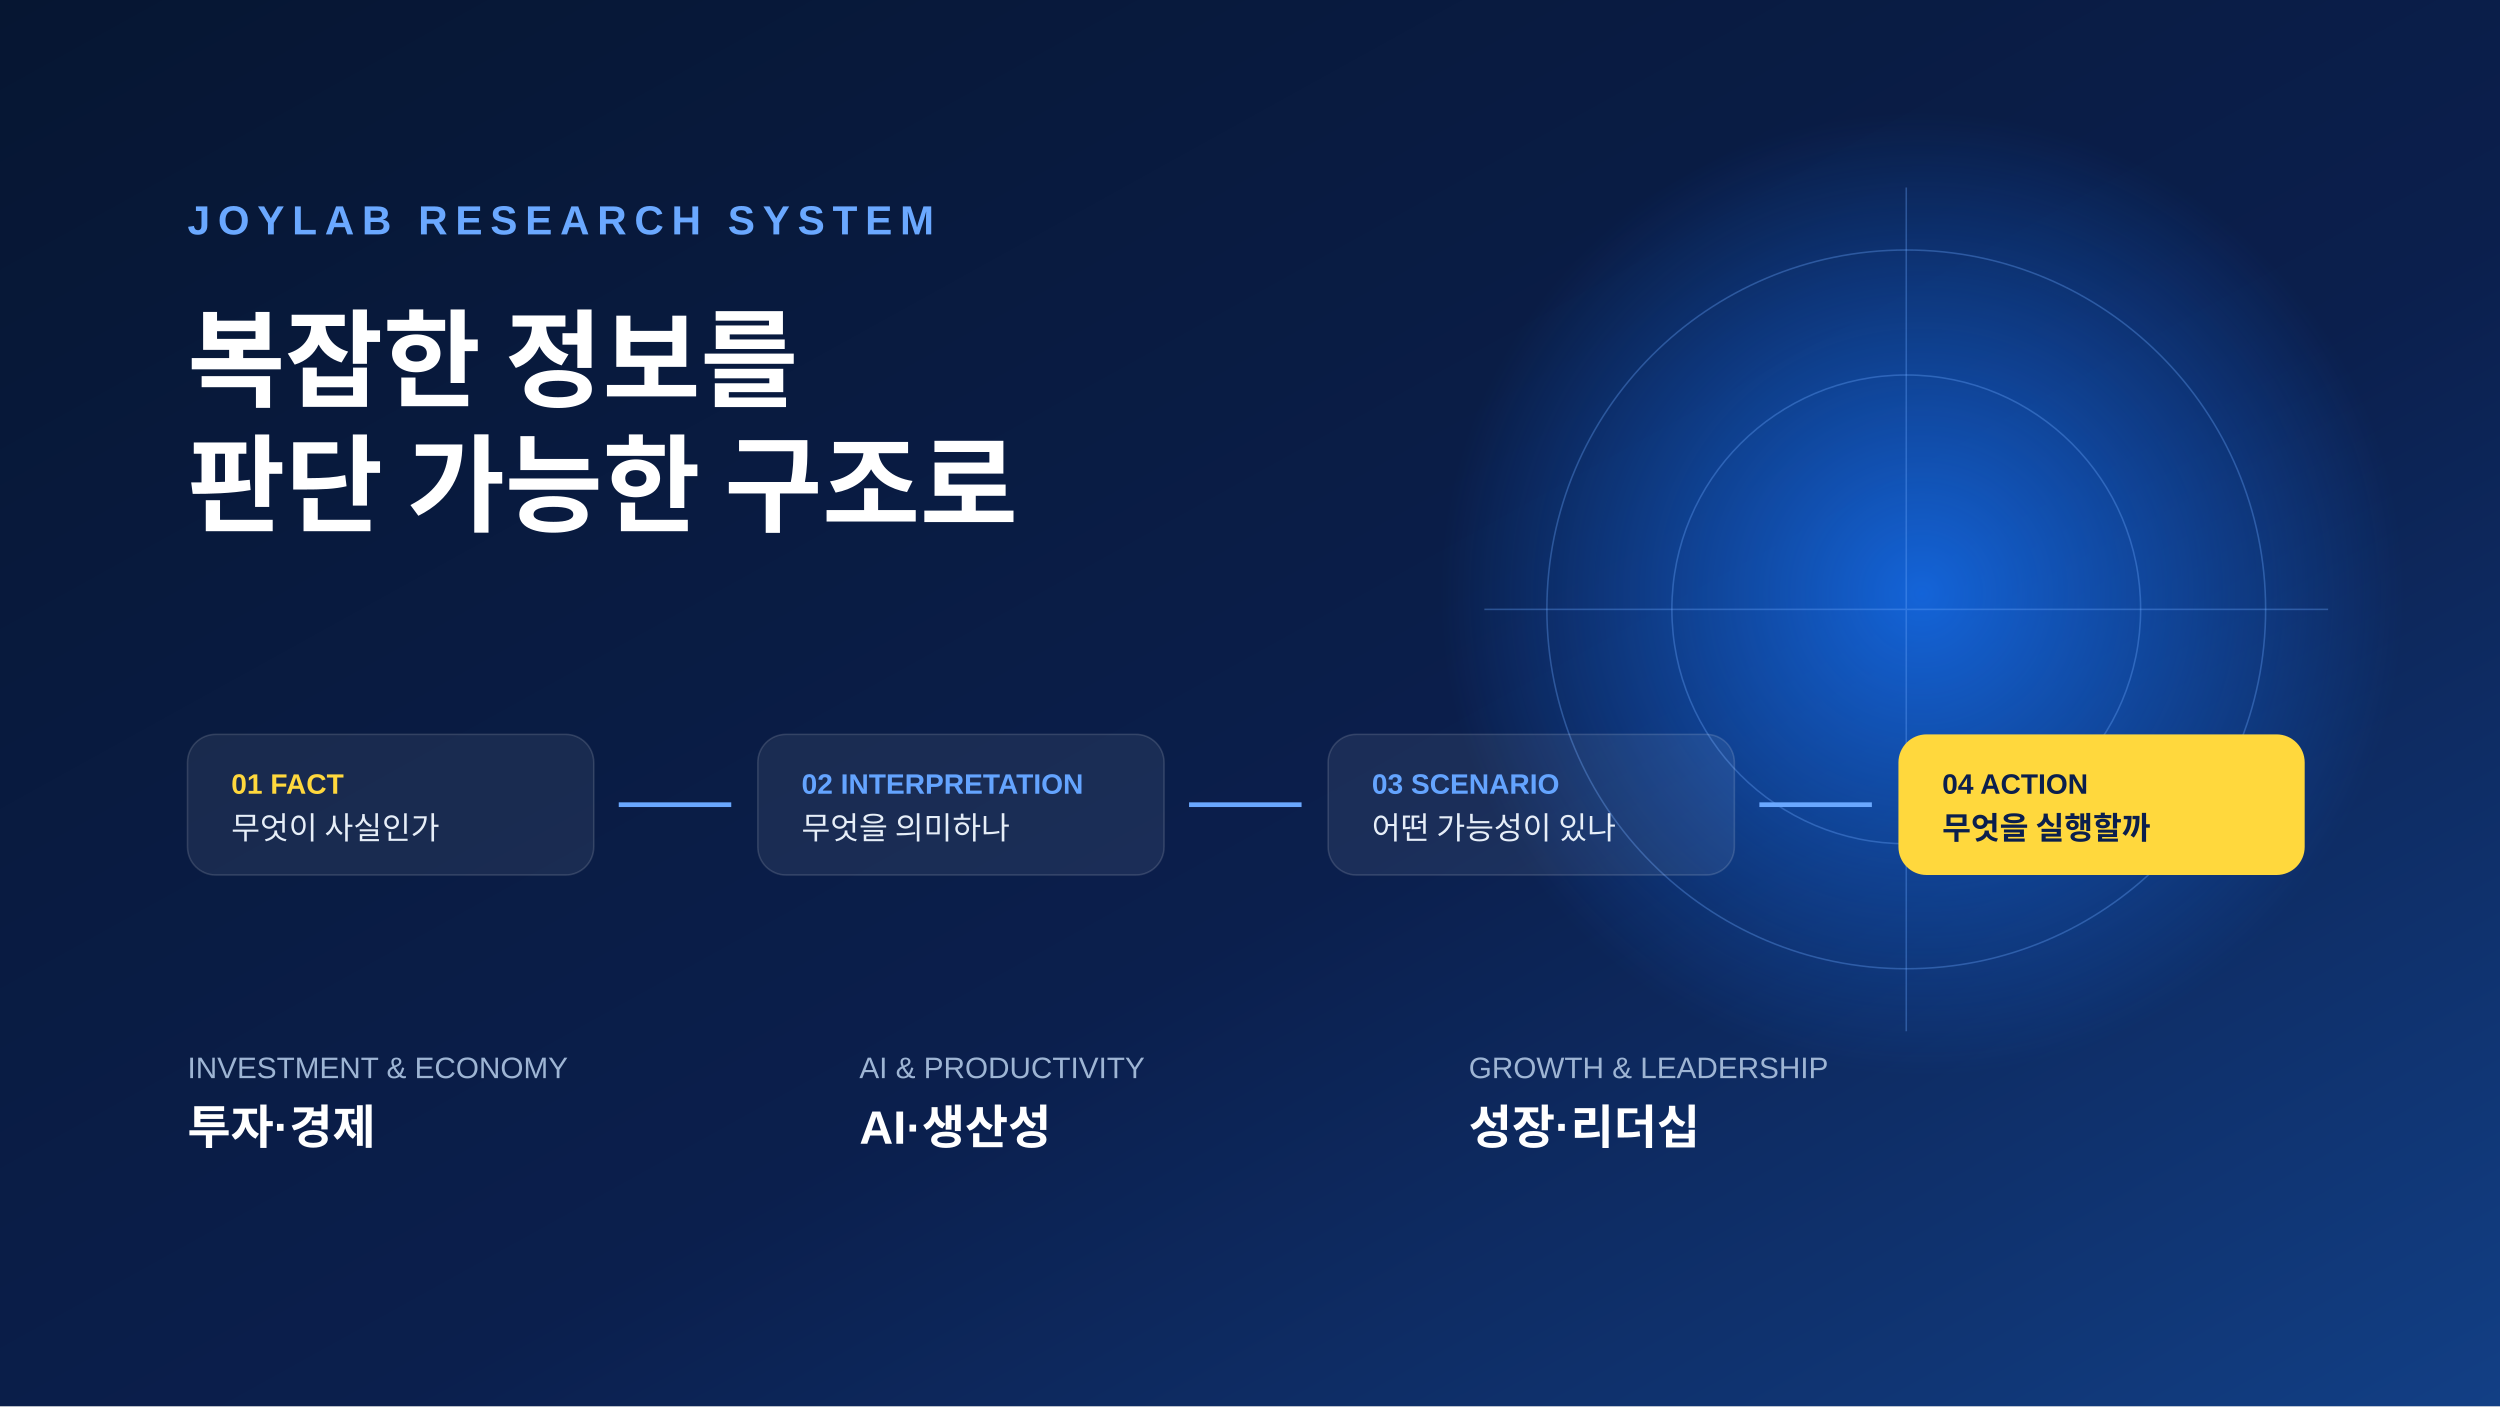
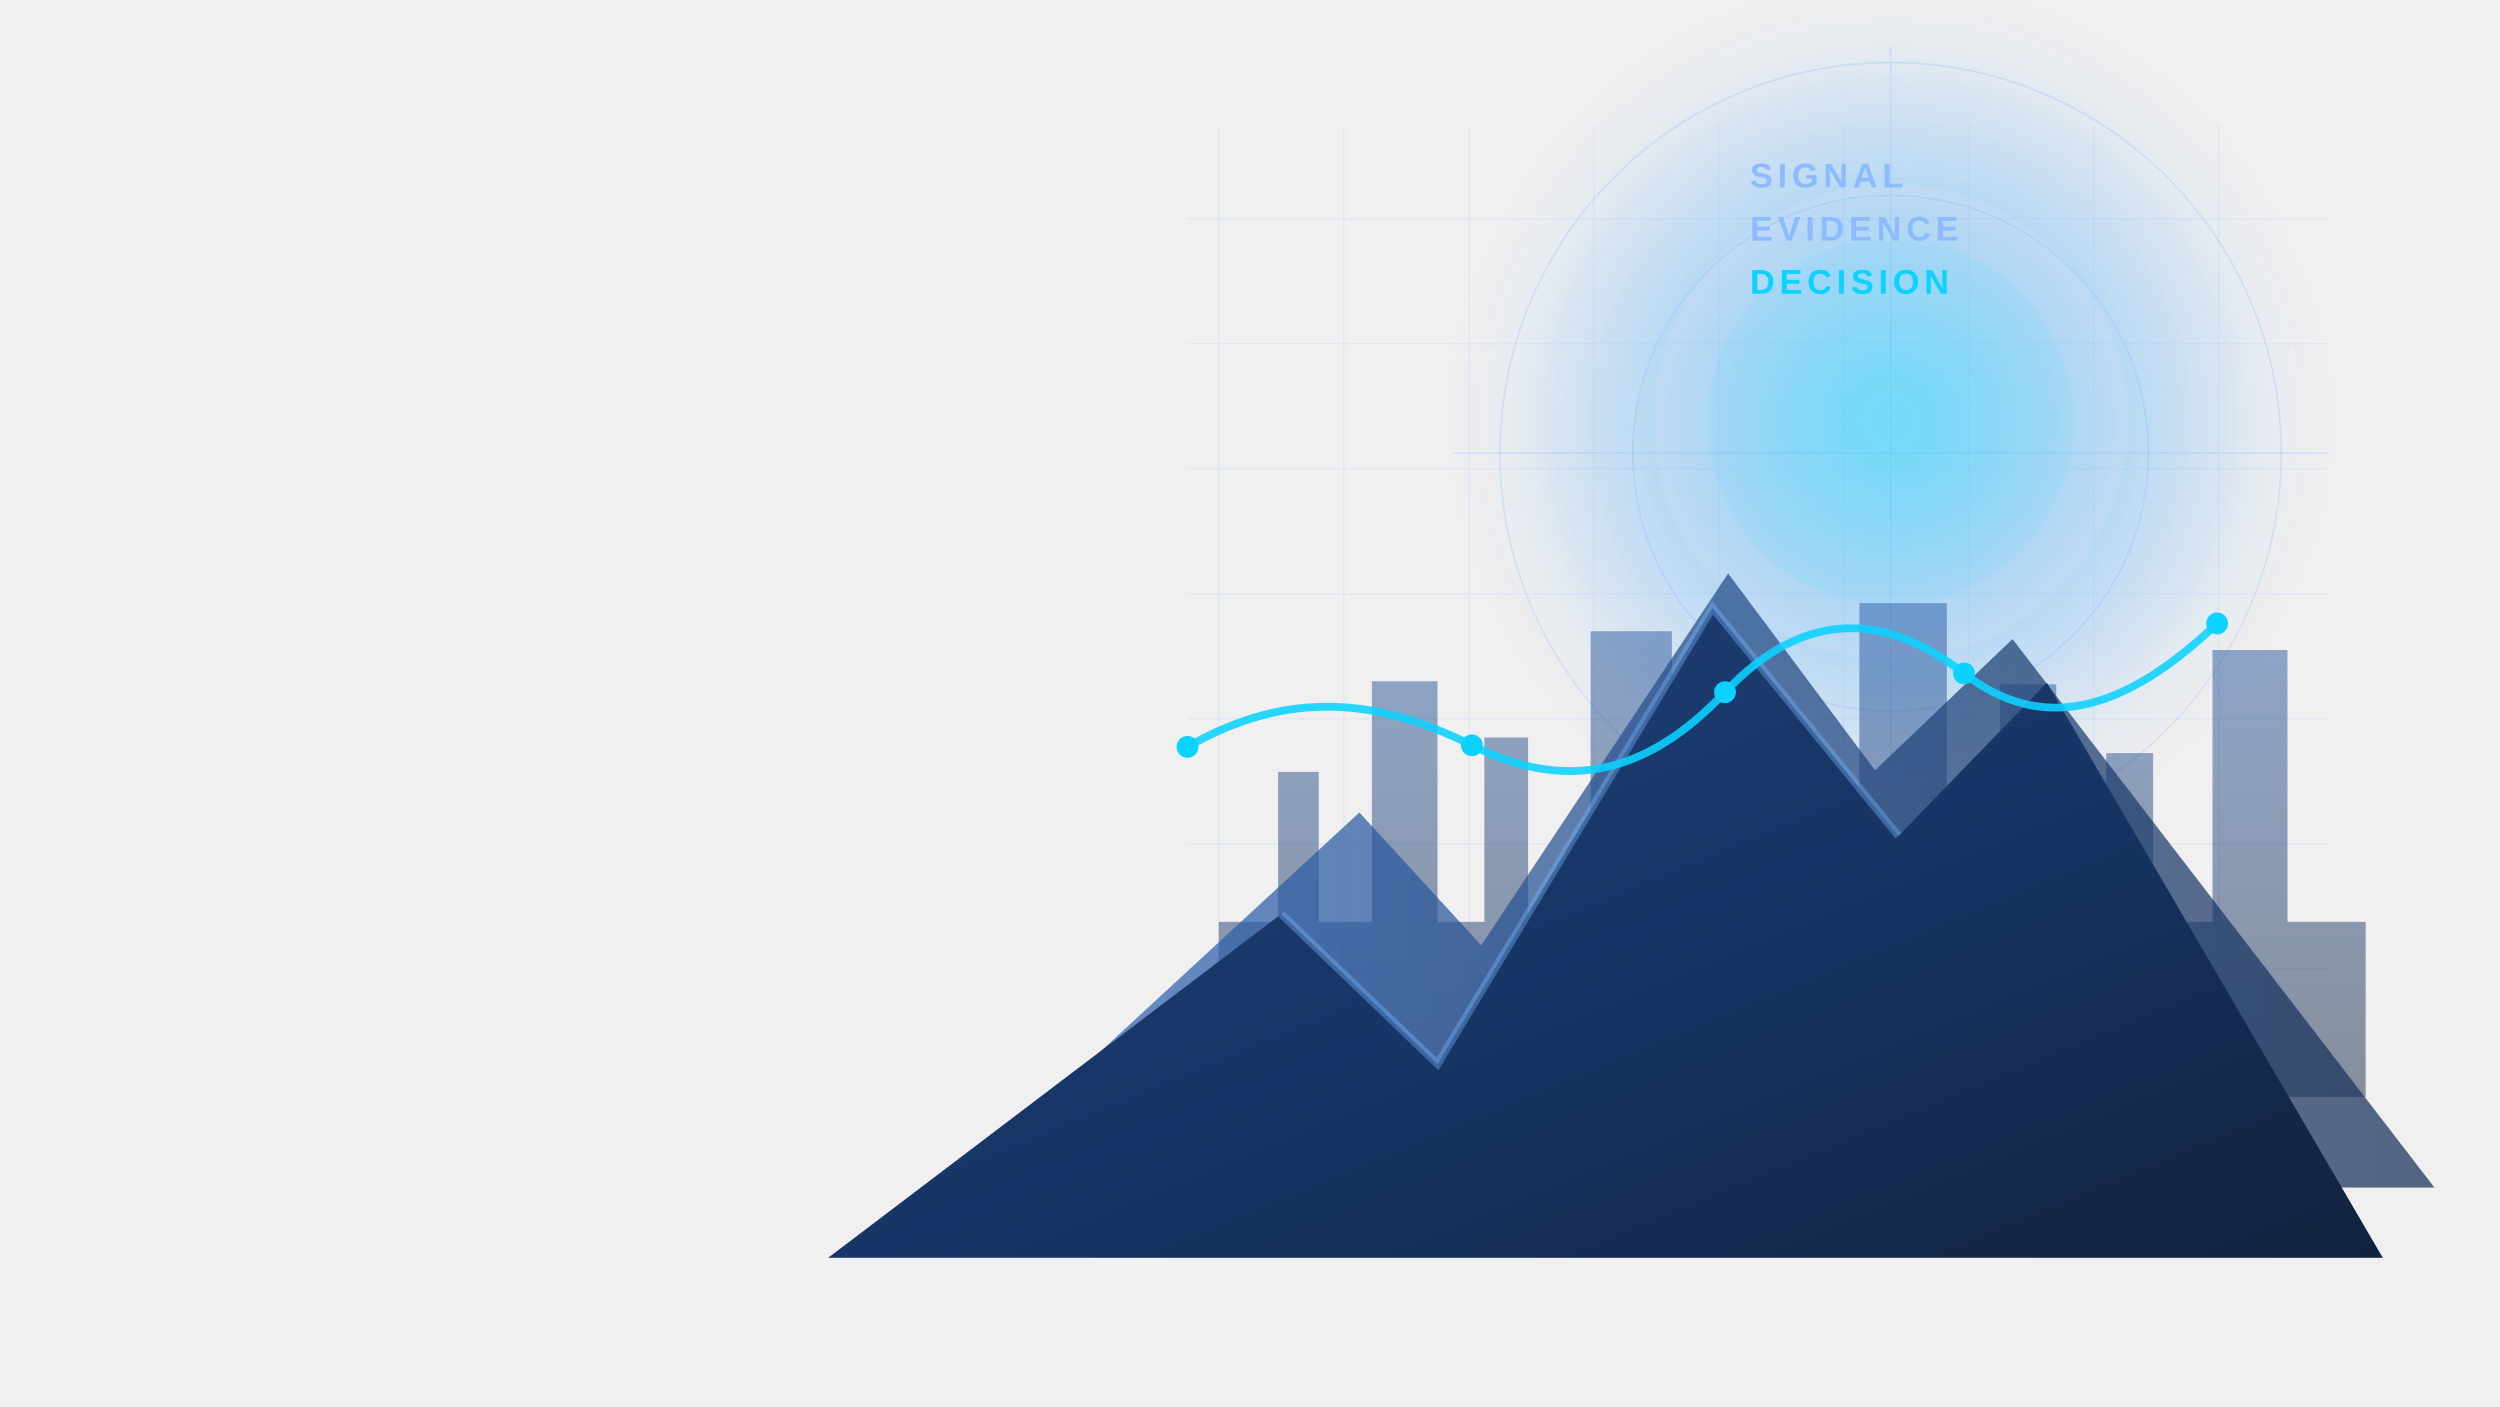
<svg xmlns="http://www.w3.org/2000/svg" viewBox="0 0 1600 900" role="img" aria-labelledby="title desc">
  <defs>
-     <linearGradient id="bg" x1="0" x2="1" y1="0" y2="1">
-       <stop offset="0" stop-color="#061632" />
-       <stop offset=".58" stop-color="#0B1F4D" />
-       <stop offset="1" stop-color="#123F85" />
+     <linearGradient id="ridge" x1="0" x2="1" y1="0" y2="1">
+       <stop offset="0" stop-color="#173b78" />
+       <stop offset=".55" stop-color="#0c2b5d" />
+       <stop offset="1" stop-color="#061834" />
+     </linearGradient>
+     <linearGradient id="ridge2" x1="0" x2="1">
+       <stop offset="0" stop-color="#2863ba" />
+       <stop offset="1" stop-color="#0a244d" />
+     </linearGradient>
+     <linearGradient id="city" x1="0" x2="0" y1="0" y2="1">
+       <stop offset="0" stop-color="#1b4f9e" />
+       <stop offset="1" stop-color="#071a39" />
    </linearGradient>
    <radialGradient id="glow">
-       <stop offset="0" stop-color="#1677FF" stop-opacity=".78" />
-       <stop offset="1" stop-color="#1677FF" stop-opacity="0" />
+       <stop offset="0" stop-color="#00d1ff" stop-opacity=".6" />
+       <stop offset="1" stop-color="#2563ff" stop-opacity="0" />
    </radialGradient>
+     <filter id="blur">
+       <feGaussianBlur stdDeviation="22" />
+     </filter>
  </defs>
-   <rect width="1600" height="900" fill="url(#bg)" />
-   <circle cx="1230" cy="380" r="310" fill="url(#glow)" />
-   <g fill="none" stroke="#6AA8FF" stroke-opacity=".34">
-     <circle cx="1220" cy="390" r="230" />
-     <circle cx="1220" cy="390" r="150" />
-     <path d="M950 390h540M1220 120v540" />
-   </g>
-   <g font-family="Arial, sans-serif">
-     <text x="120" y="150" fill="#6AA8FF" font-size="26" font-weight="700" letter-spacing="5">JOYLAB RESEARCH SYSTEM</text>
-     <text x="120" y="255" fill="#FFFFFF" font-size="68" font-weight="800">복잡한 정보를</text>
-     <text x="120" y="335" fill="#FFFFFF" font-size="68" font-weight="800">판단 가능한 구조로</text>
-     <g transform="translate(120 470)">
-       <rect x="0" y="0" width="260" height="90" rx="18" fill="#FFFFFF" fill-opacity=".07" stroke="#FFFFFF" stroke-opacity=".14" />
-       <text x="28" y="38" fill="#FFD83D" font-size="18" font-weight="700">01 FACT</text>
-       <text x="28" y="67" fill="#E6EEF8" font-size="20">무엇이 사실인가</text>
-       <path d="M276 45h72" stroke="#6AA8FF" stroke-width="3" />
-       <rect x="365" y="0" width="260" height="90" rx="18" fill="#FFFFFF" fill-opacity=".07" stroke="#FFFFFF" stroke-opacity=".14" />
-       <text x="393" y="38" fill="#64A4FF" font-size="18" font-weight="700">02 INTERPRETATION</text>
-       <text x="393" y="67" fill="#E6EEF8" font-size="20">무엇을 의미하나</text>
-       <path d="M641 45h72" stroke="#6AA8FF" stroke-width="3" />
-       <rect x="730" y="0" width="260" height="90" rx="18" fill="#FFFFFF" fill-opacity=".07" stroke="#FFFFFF" stroke-opacity=".14" />
-       <text x="758" y="38" fill="#64A4FF" font-size="18" font-weight="700">03 SCENARIO</text>
-       <text x="758" y="67" fill="#E6EEF8" font-size="20">어떤 가능성이 있나</text>
-       <path d="M1006 45h72" stroke="#6AA8FF" stroke-width="3" />
-       <rect x="1095" y="0" width="260" height="90" rx="18" fill="#FFD83D" />
-       <text x="1123" y="38" fill="#0B1F4D" font-size="18" font-weight="800">04 ACTION</text>
-       <text x="1123" y="67" fill="#0B1F4D" font-size="20" font-weight="700">무엇을 실행할까</text>
+   <g opacity=".95">
+     <circle cx="1210" cy="270" r="260" fill="url(#glow)" filter="url(#blur)" />
+     <g fill="none" stroke="#6aa8ff" stroke-opacity=".22">
+       <circle cx="1210" cy="290" r="250" />
+       <circle cx="1210" cy="290" r="165" />
+       <path d="M930 290h560M1210 30v520" />
    </g>
-     <g transform="translate(120 690)">
-       <text x="0" y="0" fill="#9EB5D4" font-size="19">INVESTMENT &amp; ECONOMY</text>
-       <text x="0" y="42" fill="#FFFFFF" font-size="30" font-weight="700">투자·경제</text>
-       <text x="430" y="0" fill="#9EB5D4" font-size="19">AI &amp; PRODUCTIVITY</text>
-       <text x="430" y="42" fill="#FFFFFF" font-size="30" font-weight="700">AI·생산성</text>
-       <text x="820" y="0" fill="#9EB5D4" font-size="19">GROWTH &amp; LEADERSHIP</text>
-       <text x="820" y="42" fill="#FFFFFF" font-size="30" font-weight="700">성장·리더십</text>
+     <g stroke="#78aefc" stroke-opacity=".12">
+       <path d="M780 80v620M860 80v620M940 80v620M1020 80v620M1100 80v620M1180 80v620M1260 80v620M1340 80v620M1420 80v620" />
+       <path d="M760 140h730M760 220h730M760 300h730M760 380h730M760 460h730M760 540h730M760 620h730" />
+     </g>
+     <g opacity=".48" fill="url(#city)">
+       <path d="M780 590h38v-96h26v96h34v-154h42v154h30v-118h28v118h40v-186h52v186h34v-136h40v136h46v-204h56v204h34v-152h36v152h32v-108h30v108h38v-174h48v174h50v112H780z" />
+     </g>
+     <path d="M610 760L870 520l78 85 158-238 94 126 88-84 270 351z" fill="url(#ridge2)" opacity=".72" />
+     <path d="M530 805L820 585l100 96 176-292 119 146 95-98 215 368z" fill="url(#ridge)" />
+     <path d="M820 585l100 96 176-292 119 146" fill="none" stroke="#75b5ff" stroke-width="5" stroke-opacity=".38" />
+     <path d="M760 478c66-38 124-30 182-1s110 21 162-34 104-50 153-12 101 26 162-32" fill="none" stroke="#00d1ff" stroke-width="5" stroke-linecap="round" opacity=".88" />
+     <g fill="#00d1ff">
+       <circle cx="760" cy="478" r="7" />
+       <circle cx="942" cy="477" r="7" />
+       <circle cx="1104" cy="443" r="7" />
+       <circle cx="1257" cy="431" r="7" />
+       <circle cx="1419" cy="399" r="7" />
+     </g>
+     <g font-family="Arial, sans-serif" font-weight="700" letter-spacing="3">
+       <text x="1120" y="120" fill="#89b9ff" font-size="22">SIGNAL</text>
+       <text x="1120" y="154" fill="#89b9ff" font-size="22">EVIDENCE</text>
+       <text x="1120" y="188" fill="#00d1ff" font-size="22">DECISION</text>
    </g>
  </g>
</svg>
